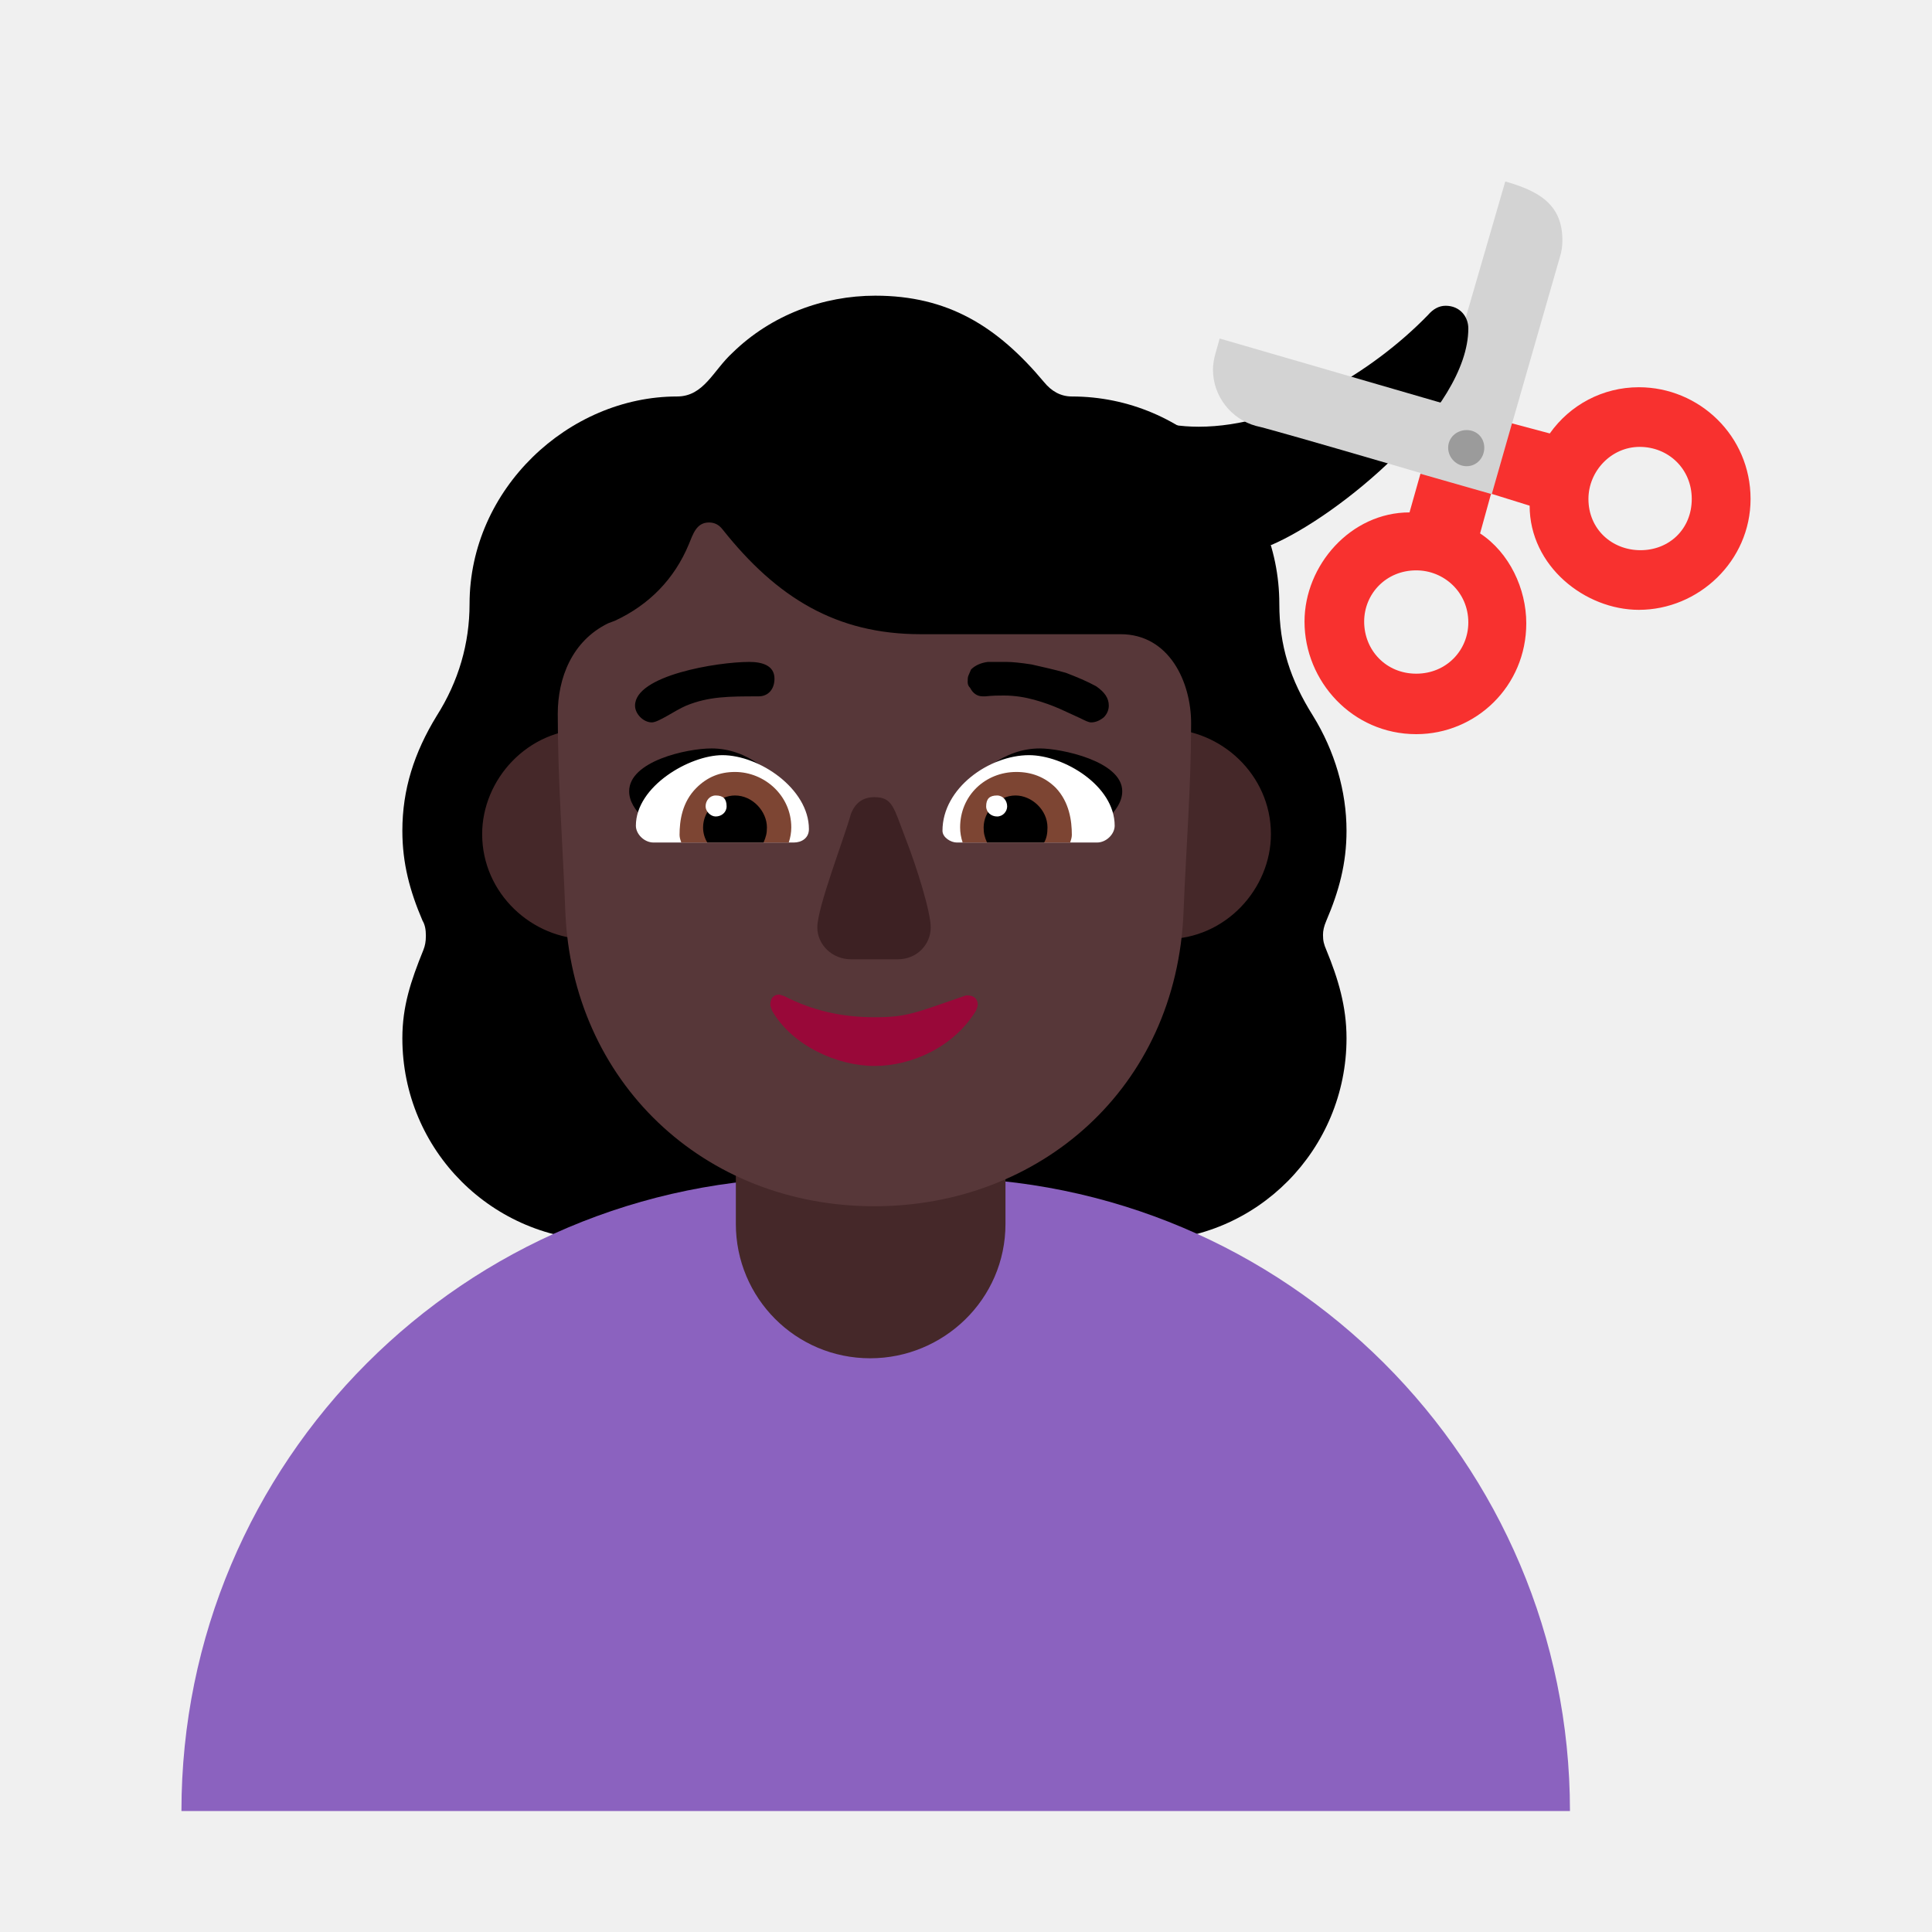
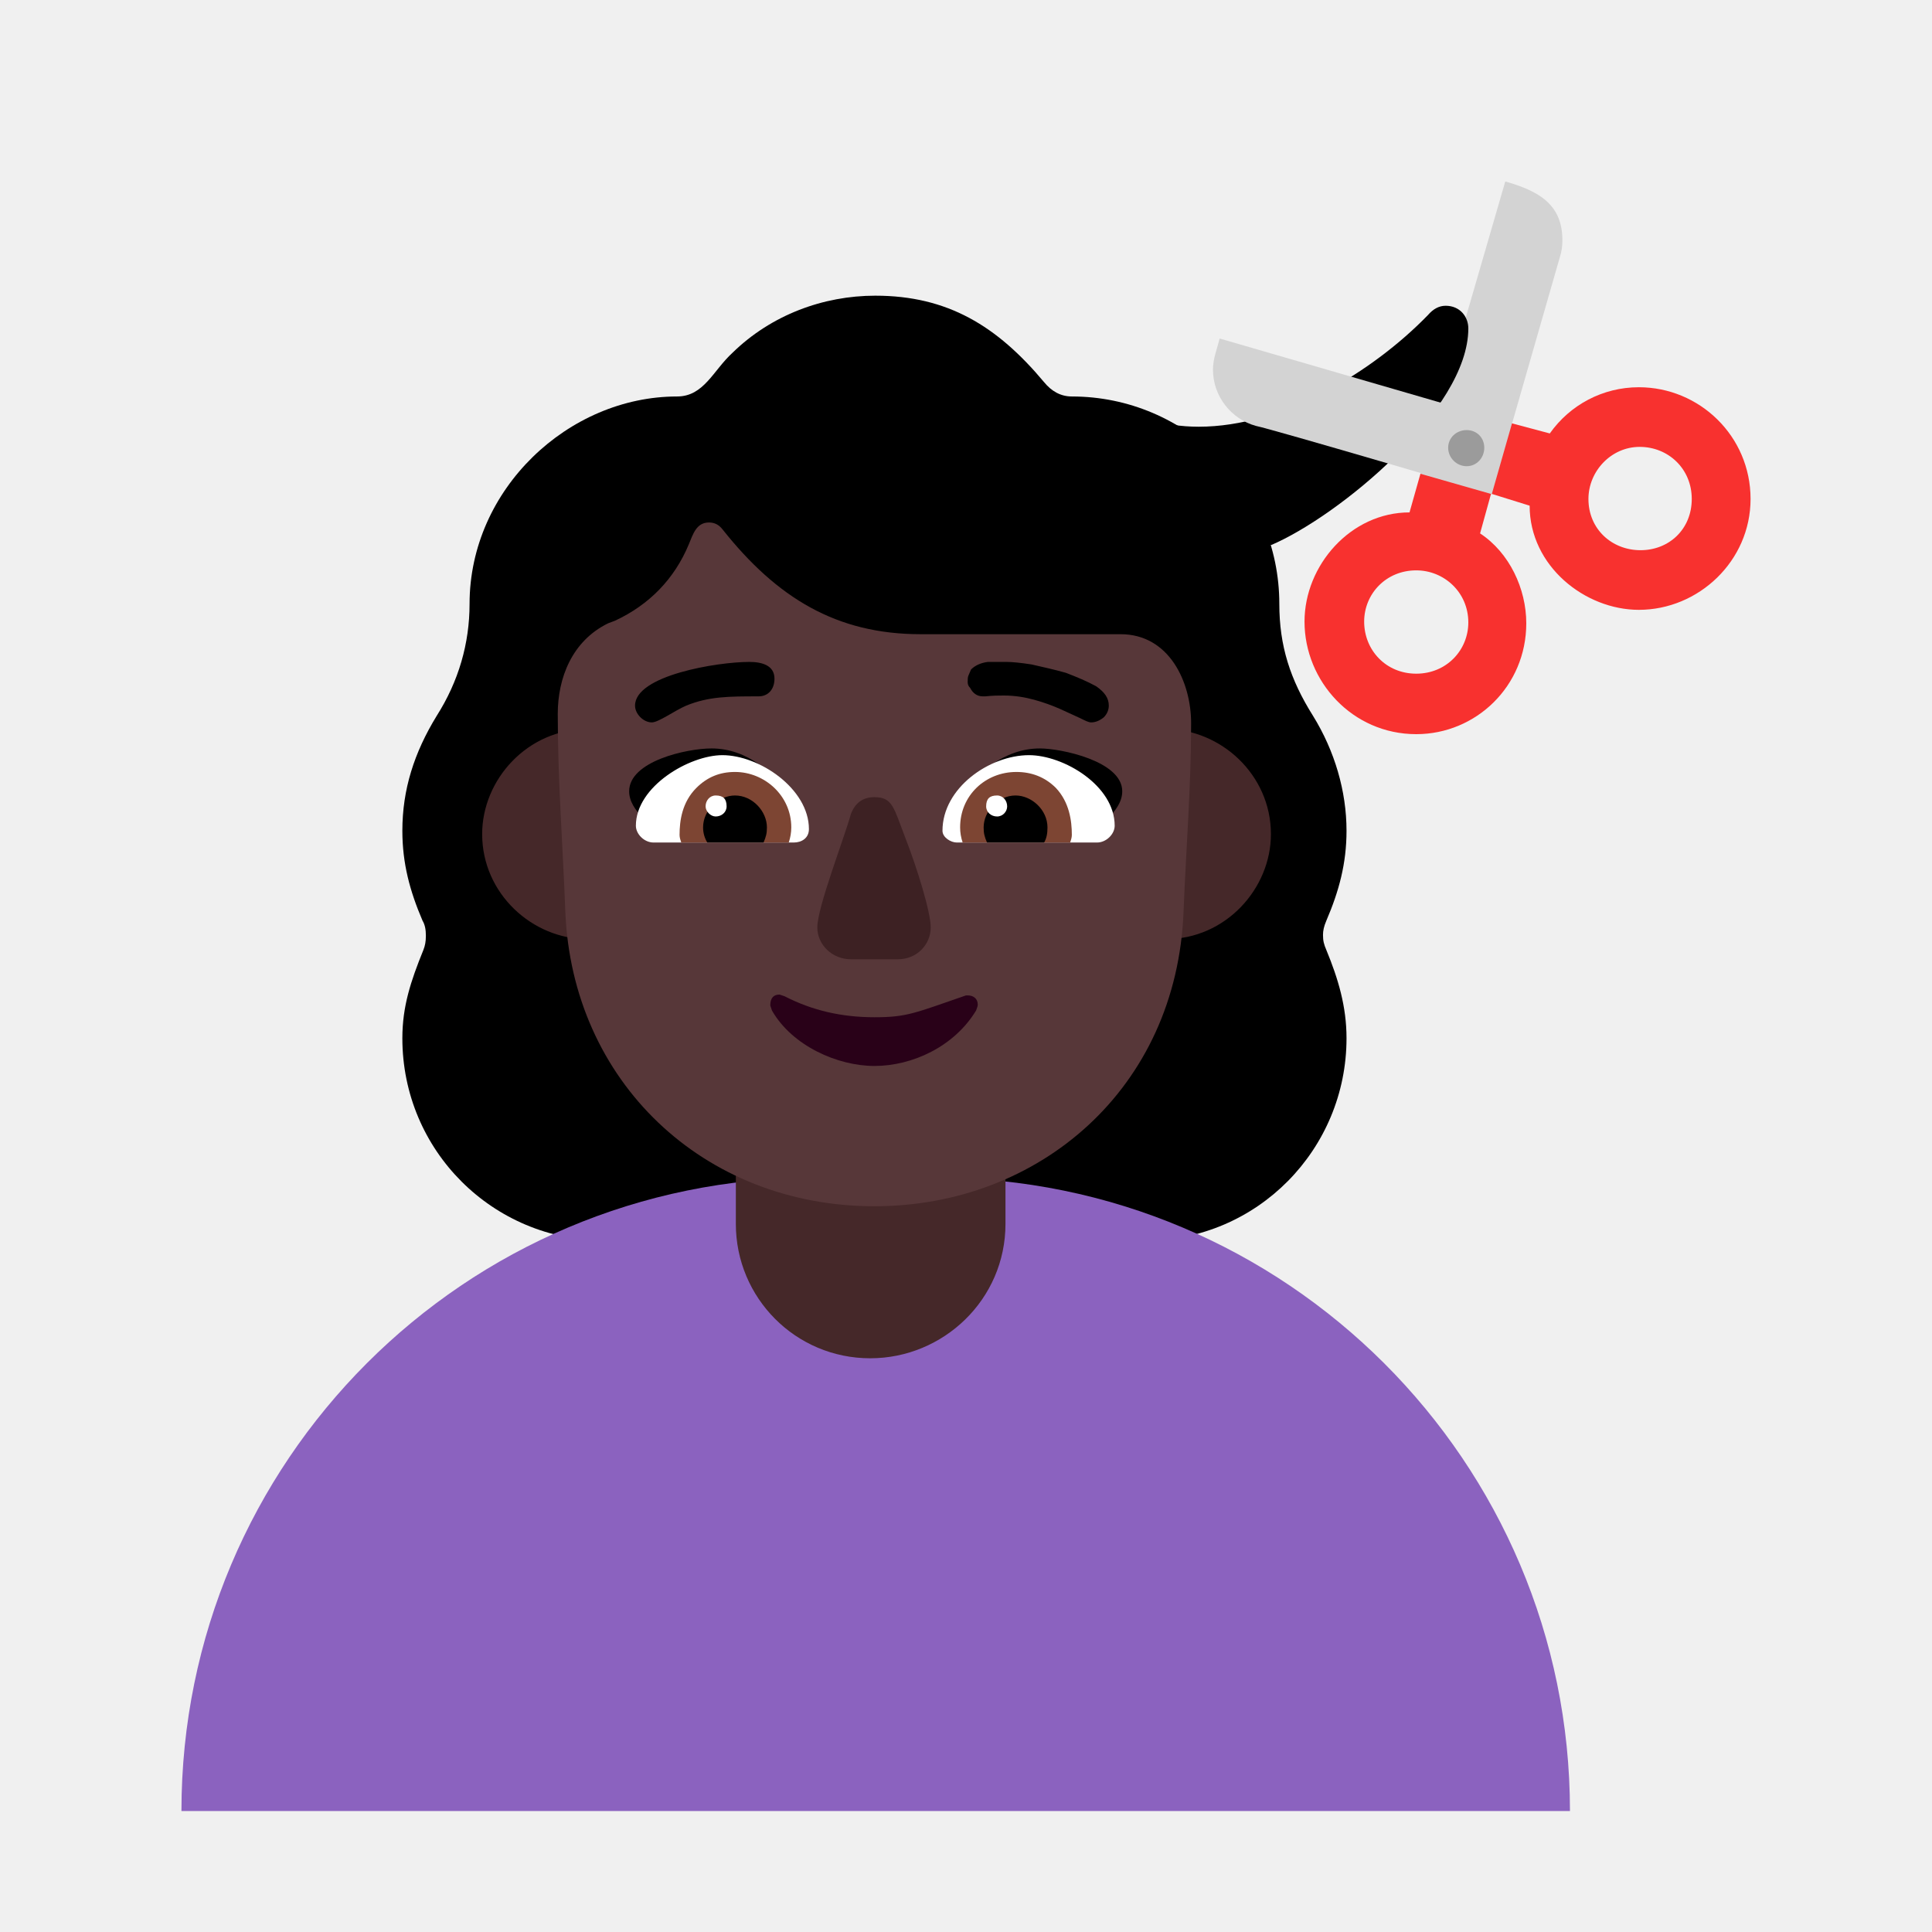
<svg xmlns="http://www.w3.org/2000/svg" version="1.1" viewBox="0 0 2300 2300">
  <g transform="scale(1,-1) translate(-256, -1869)">
    <path d="M1619 392c134 0 240 109 240 241 0 38-10 71-24 105-3 7-4 11-4 18 0 5 1 10 4 17 15 35 24 68 24 107 0 47-14 95-40 137-27 43-40 83-40 133 0 136-111 247-247 247-13 0-24 6-33 17-56 67-115 103-201 103-62 0-124-23-170-68-23-21-34-52-66-52-129 0-247-110-247-247 0-47-13-92-39-133-27-44-41-88-41-137 0-39 9-72 24-107 3-5 4-11 4-18 0-7-1-12-3-17-15-37-25-67-25-105 0-134 108-241 241-241l643 0 z" fill="#000000" />
    <path d="M1975 1221l57 60 81 282c2 6 3 13 3 20 0 44-30 59-68 70l-101-348 11-76 17-8 z" fill="#D3D3D3" />
    <path d="M2125-287c0 416-338 754-755 754l-144 0c-417 0-754-338-754-754l1653 0 z" fill="#8B62BF" />
    <path d="M1292 252c87 0 161 70 161 160l0 106-321 0 0-106c0-88 71-160 160-160 z" fill="#452829" />
    <path d="M1644 751c71 0 125 60 125 125 0 71-60 125-125 125-71 0-125-60-125-125 0-71 60-125 125-125 z M955 751c71 0 125 60 125 125 0 71-60 125-125 125-71 0-125-60-125-125 0-71 60-125 125-125 z" fill="#452829" />
    <path d="M1297 433c196 0 360 140 368 351 3 75 9 149 9 224 0 49-26 106-84 106l-238 0c-100 0-171 43-236 125-4 5-9 8-16 8-15 0-19-14-24-26-17-41-47-72-88-91l-8-3c-43-21-60-65-60-108 0-79 6-156 9-235 8-202 164-351 368-351 z" fill="#573739" />
-     <path d="M1297 600c45 0 95 23 121 66 1 3 2 5 2 7 0 7-5 11-12 11l-2 0c-61-21-70-26-109-26-39 0-74 8-107 25l-6 2c-7 0-11-4-11-13l2-6c24-42 78-66 122-66 z" fill="#990839" />
+     <path d="M1297 600c45 0 95 23 121 66 1 3 2 5 2 7 0 7-5 11-12 11l-2 0c-61-21-70-26-109-26-39 0-74 8-107 25l-6 2c-7 0-11-4-11-13l2-6c24-42 78-66 122-66 z" fill="#290118" />
    <path d="M1325 727c22 0 39 17 39 38 0 18-16 70-30 106-14 36-15 49-37 49-14 0-23-7-28-20-8-29-40-111-40-135 0-21 18-38 40-38l56 0 z" fill="#3D2123" />
    <path d="M1545 871c-51 16-97 30-149 45 22 32 55 62 98 62 25 0 98-15 98-51 0-25-32-44-47-56 z M1051 871c49 16 100 29 149 45-21 32-54 62-97 62-29 0-98-15-98-51 0-24 29-42 46-56 z" fill="#000000" />
    <path d="M1562 866l-167 0c-7 0-17 6-17 14 0 51 56 90 103 90 41 0 102-36 102-84 0-10-10-20-21-20 z M1201 866c9 0 18 5 18 16 0 48-59 88-103 88-39 0-103-37-103-84 0-10 10-20 21-20l167 0 z" fill="#FFFFFF" />
    <path d="M1530 866l-128 0c-2 6-3 12-3 18 0 38 30 66 67 66 18 0 34-6 47-19 16-17 19-39 19-56 0-3-1-6-2-9 z M1195 866c2 6 3 12 3 18 0 38-32 66-67 66-18 0-33-6-46-19-17-17-20-39-20-56 0-3 1-6 2-9l128 0 z" fill="#7D4533" />
    <path d="M1499 866l-68 0c-3 7-4 11-4 18 0 19 17 38 38 38 19 0 38-17 38-38 0-7-1-13-4-18 z M1165 866c3 7 4 11 4 18 0 19-17 38-38 38-19 0-38-17-38-38 0-7 2-13 5-18l67 0 z" fill="#000000" />
    <path d="M1443 897c7 0 12 6 12 12 0 7-5 13-12 13-9 0-13-4-13-13 0-7 6-12 13-12 z M1108 897c7 0 13 5 13 12 0 9-4 13-13 13-7 0-12-6-12-13 0-6 6-12 12-12 z" fill="#FFFFFF" />
    <path d="M1032 1009c8 0 27 14 41 20 27 11 51 11 86 11 12 0 19 9 19 21 0 16-15 20-30 20-38 0-136-16-136-52 0-10 10-20 20-20 z M1555 1009c5 0 10 2 15 6 4 4 6 9 6 14 0 9-5 16-15 23-11 6-23 11-36 16-14 4-28 7-41 10-13 2-23 3-30 3l-22 0c-8-1-15-4-20-9l-3-7c-1-2-1-5-1-8 0-3 1-5 3-7 3-6 8-10 15-10l3 0c9 1 16 1 22 1 13 0 25-2 36-5 11-3 22-7 31-11l24-11c6-3 10-5 13-5 z" fill="#000000" />
    <path d="M1769 1220c80 34 235 161 235 258 0 14-10 27-27 27-8 0-15-4-21-11-66-68-173-133-273-133-21 0-42 3-61 10l147-151 z" fill="#000000" />
    <path d="M2032 1281c26 0 52 1 78 2l6 33-60 49-348 101c-3-12-8-24-8-37 0-32 22-59 51-67 20-4 281-81 281-81 z" fill="#D3D3D3" />
    <path d="M2002 1314c12 0 21 10 21 22 0 12-9 21-21 21-12 0-22-9-22-21 0-12 10-22 22-22 z" fill="#9B9B9B" />
    <path d="M1942 995c71 0 131 57 131 132 0 41-20 84-55 107l13 47-84 24-13-46c-70 0-125-63-125-130 0-71 57-134 133-134 z M2207 1143c71 0 133 58 133 132 0 75-61 133-133 133-43 0-82-21-106-55l-45 12-24-84 45-14c0-72 66-124 130-124 z M1942 1067c-36 0-62 28-62 62 0 33 26 61 62 61 33 0 62-26 62-62 0-33-26-61-62-61 z M2209 1214c-34 0-62 25-62 61 0 33 27 62 61 62 34 0 62-26 62-62 0-36-27-61-61-61 z" fill="#F8312F" />
  </g>
</svg>
